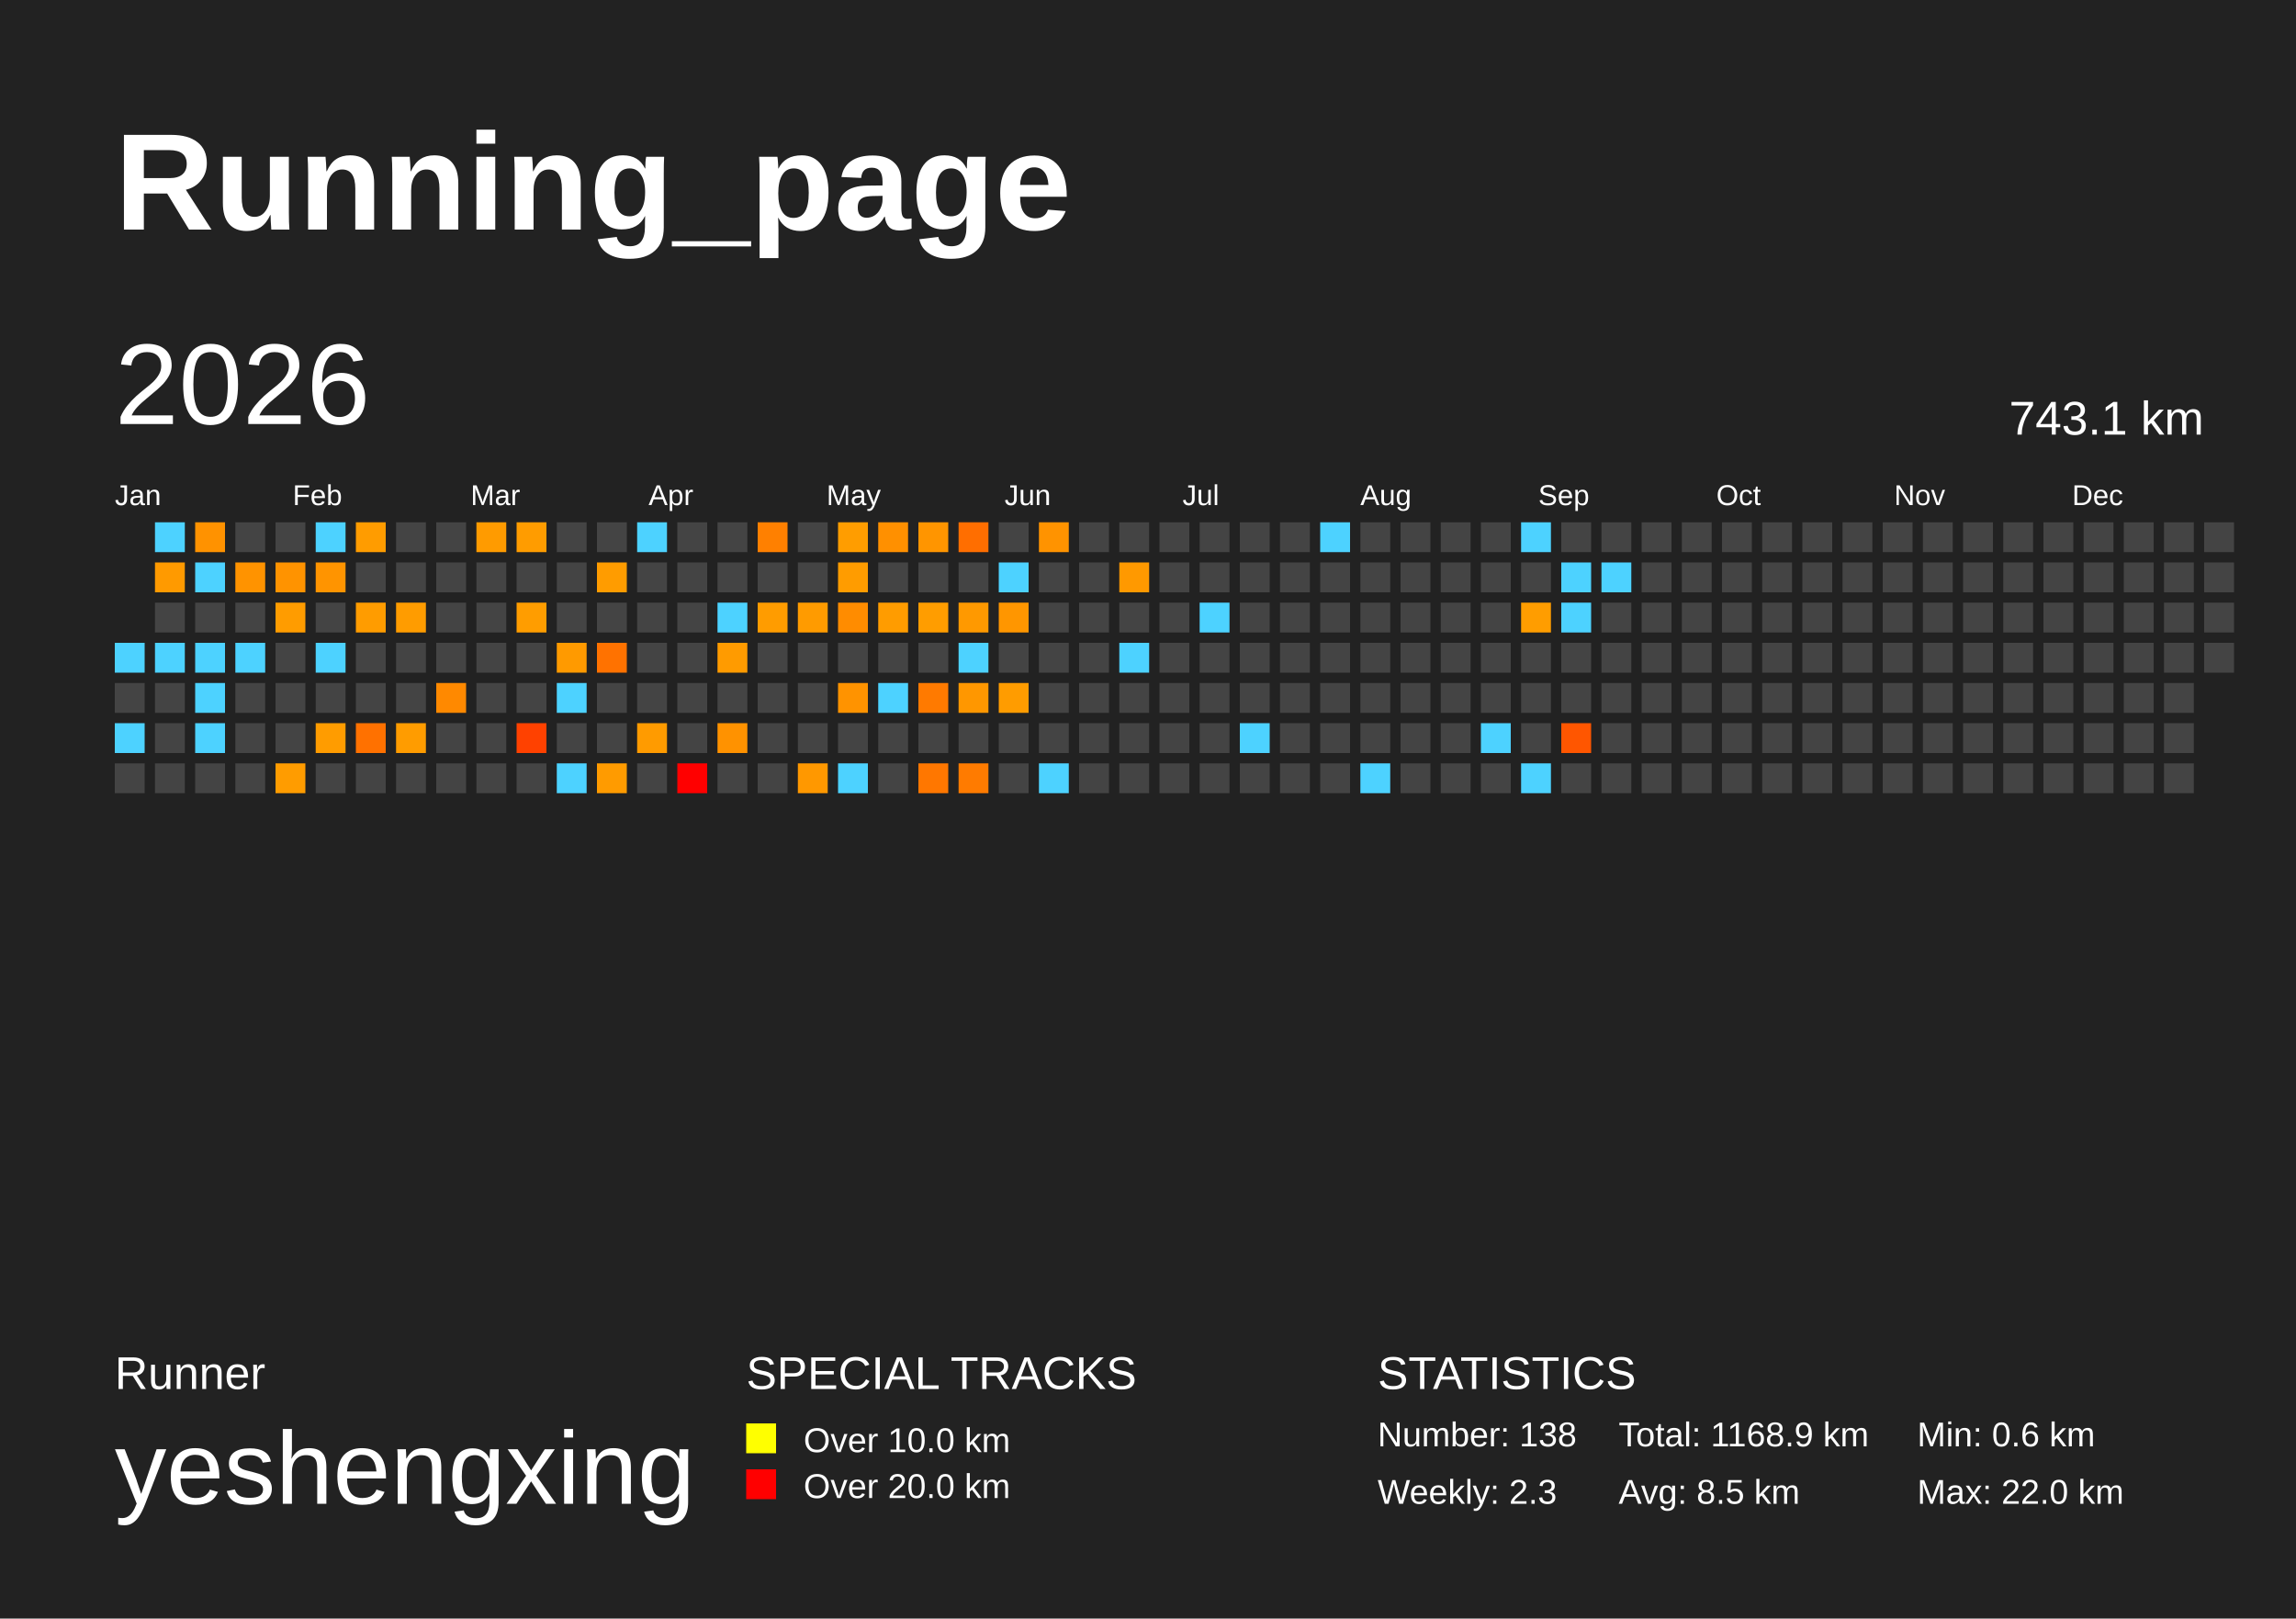
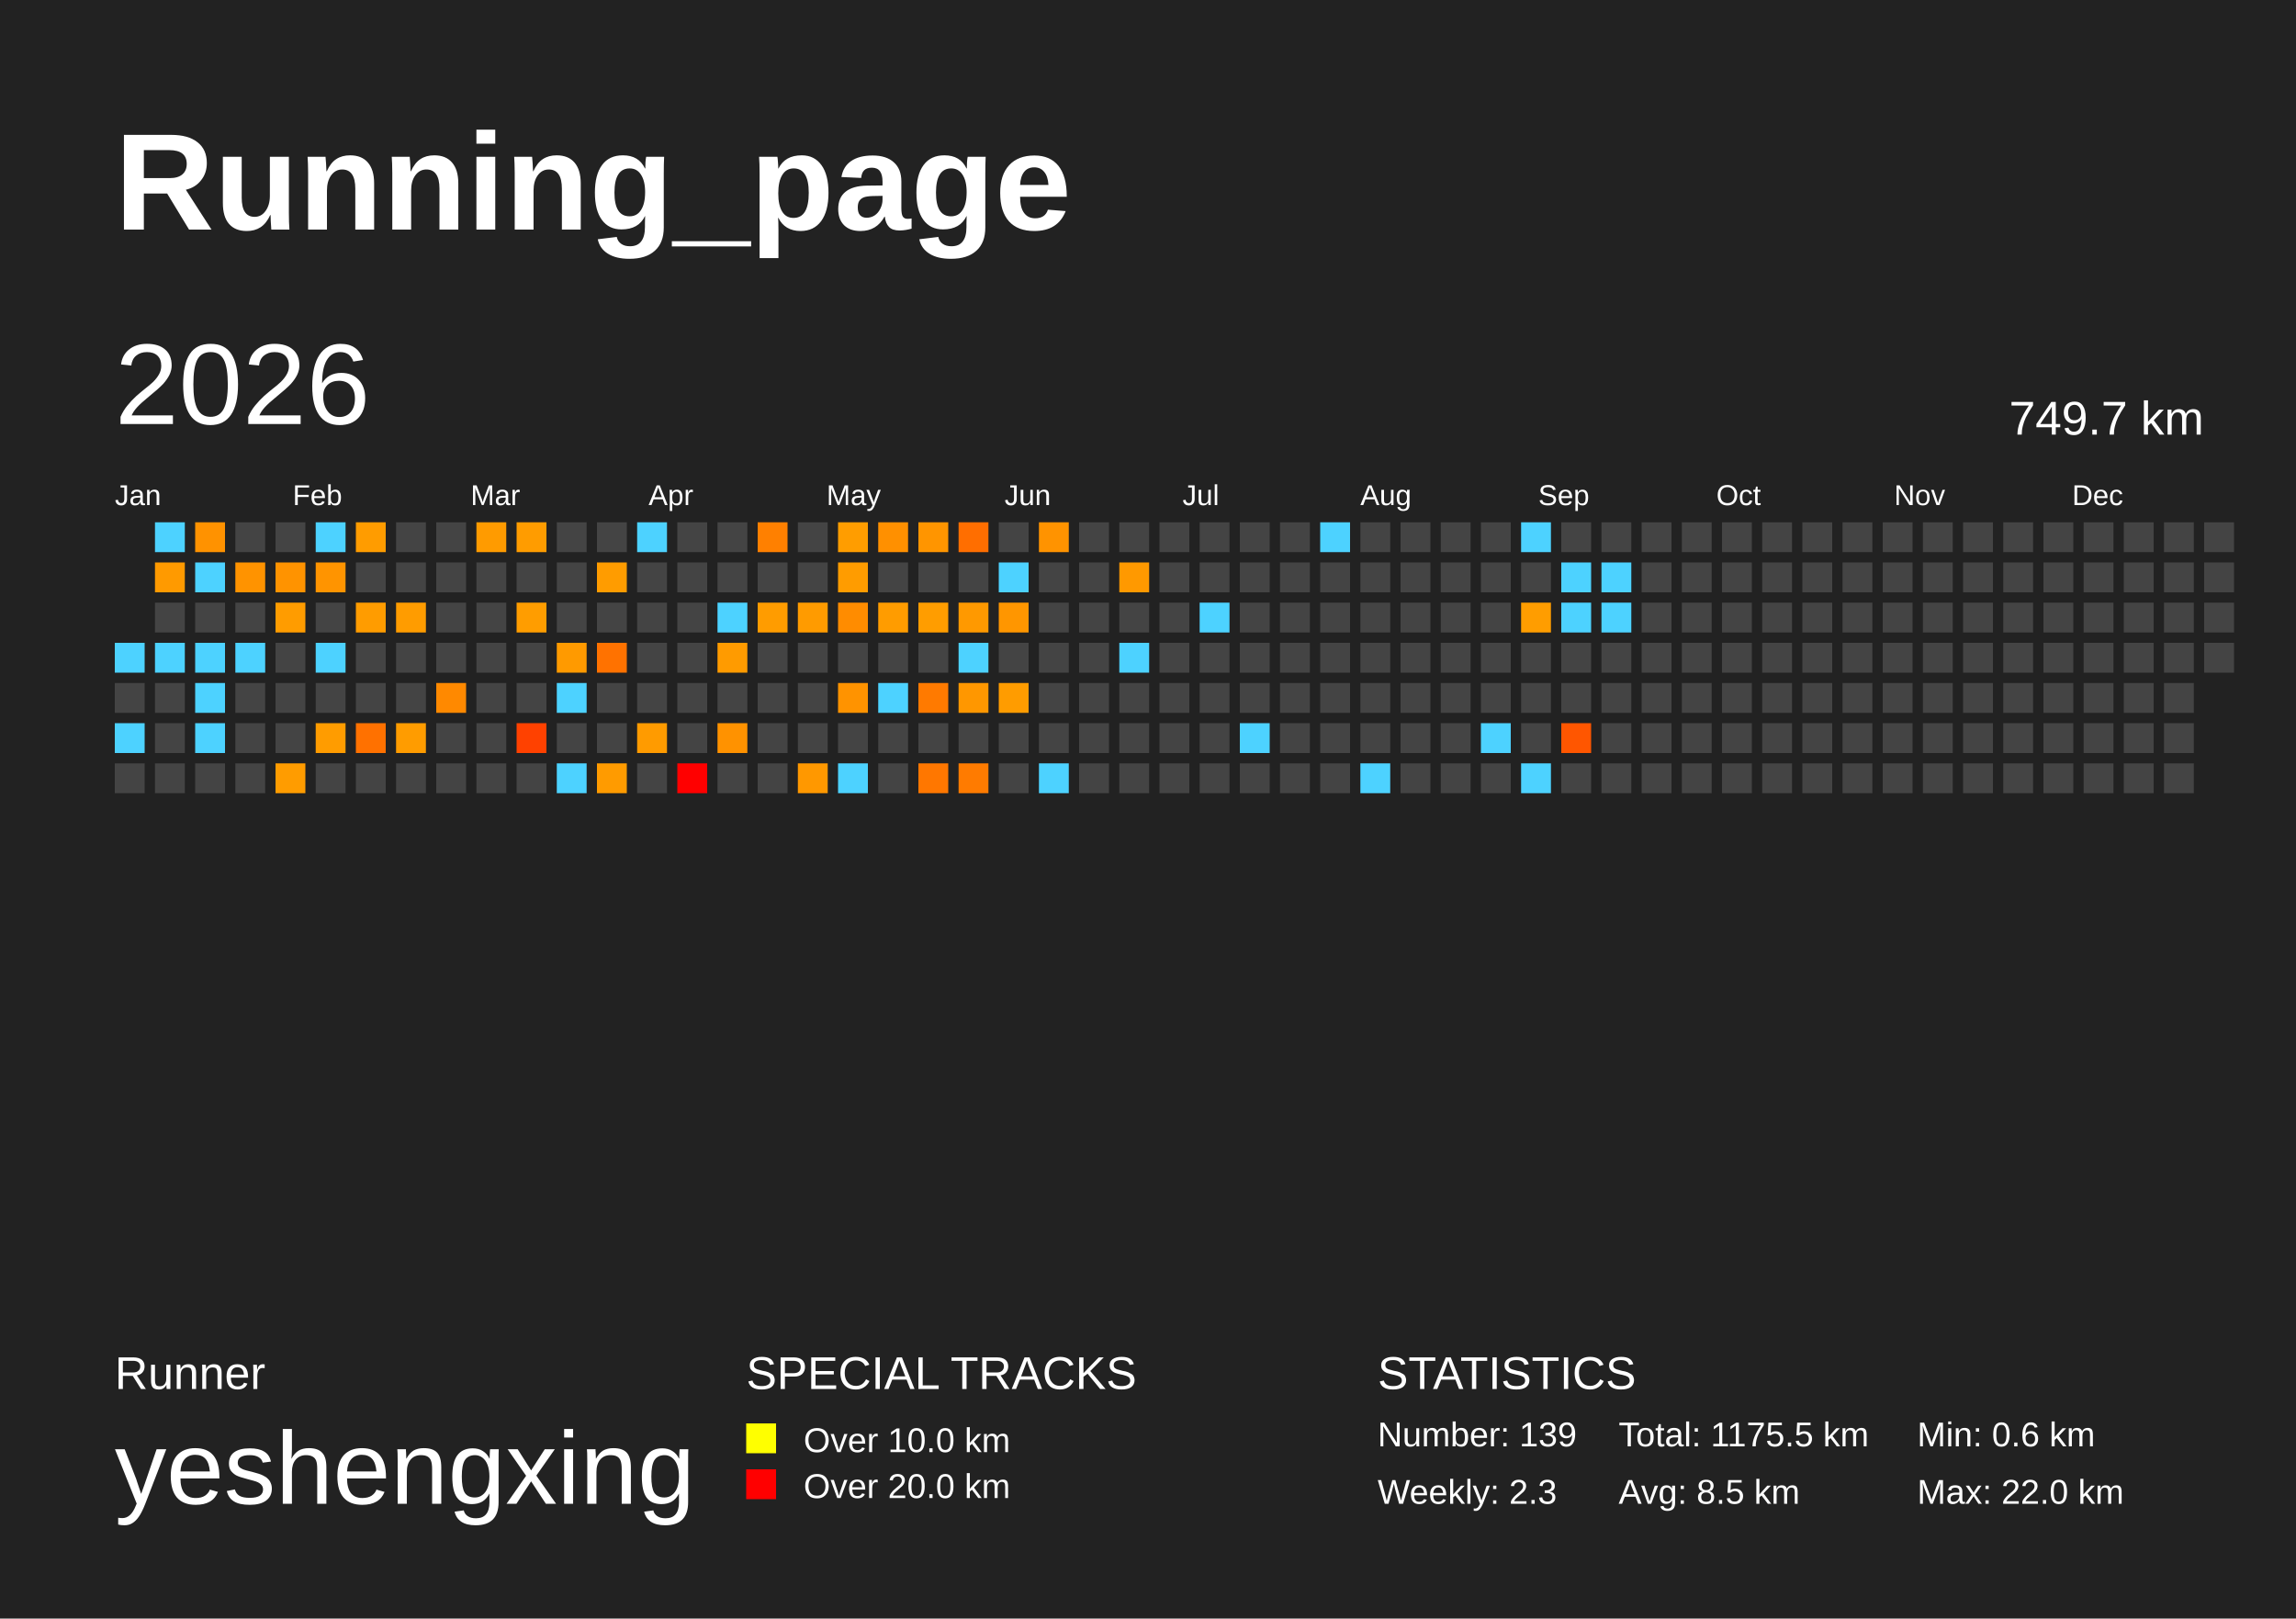
<svg xmlns="http://www.w3.org/2000/svg" baseProfile="full" height="141mm" version="1.1" viewBox="0,0,200,141" width="200mm">
  <defs />
  <rect fill="#222222" height="141" width="200" x="0" y="0" />
  <text fill="#FFFFFF" style="font-size:12px; font-family:Arial; font-weight:bold;" x="10" y="20">Running_page</text>
  <text fill="#FFFFFF" style="font-size:4px; font-family:Arial" x="10" y="121">Runner</text>
  <text fill="#FFFFFF" style="font-size:9px; font-family:Arial" x="10" y="131">yeshengxing</text>
  <text fill="#FFFFFF" style="font-size:4px; font-family:Arial" x="65" y="121">SPECIAL TRACKS</text>
  <rect fill="yellow" height="2.6" width="2.6" x="65" y="124" />
  <text fill="#FFFFFF" style="font-size:3px; font-family:Arial" x="70" y="126.5">Over 10.0 km</text>
  <rect fill="red" height="2.6" width="2.6" x="65" y="128" />
  <text fill="#FFFFFF" style="font-size:3px; font-family:Arial" x="70" y="130.5">Over 20.0 km</text>
  <text fill="#FFFFFF" style="font-size:4px; font-family:Arial" x="120" y="121">STATISTICS</text>
-   <text fill="#FFFFFF" style="font-size:3px; font-family:Arial" x="120" y="126">Number: 138</text>
+   <text fill="#FFFFFF" style="font-size:3px; font-family:Arial" x="120" y="126">Number: 139</text>
  <text fill="#FFFFFF" style="font-size:3px; font-family:Arial" x="120" y="131">Weekly: 2.3</text>
-   <text fill="#FFFFFF" style="font-size:3px; font-family:Arial" x="141" y="126">Total: 1168.9 km</text>
+   <text fill="#FFFFFF" style="font-size:3px; font-family:Arial" x="141" y="126">Total: 1175.5 km</text>
  <text fill="#FFFFFF" style="font-size:3px; font-family:Arial" x="141" y="131">Avg: 8.5 km</text>
  <text fill="#FFFFFF" style="font-size:3px; font-family:Arial" x="167" y="126">Min: 0.6 km</text>
  <text fill="#FFFFFF" style="font-size:3px; font-family:Arial" x="167" y="131">Max: 22.0 km</text>
  <text dominant-baseline="hanging" fill="#FFFFFF" style="font-size:10.0px; font-family:Arial;" x="10" y="30">2026</text>
-   <text dominant-baseline="hanging" fill="#FFFFFF" style="font-size:4.125px; font-family:Arial;" x="175" y="35">743.1 km</text>
+   <text dominant-baseline="hanging" fill="#FFFFFF" style="font-size:4.125px; font-family:Arial;" x="175" y="35">749.7 km</text>
  <text fill="#FFFFFF" style="font-size:2.5px; font-family:Arial" x="10.0" y="44">Jan</text>
  <text fill="#FFFFFF" style="font-size:2.5px; font-family:Arial" x="25.5" y="44">Feb</text>
  <text fill="#FFFFFF" style="font-size:2.5px; font-family:Arial" x="41.0" y="44">Mar</text>
  <text fill="#FFFFFF" style="font-size:2.5px; font-family:Arial" x="56.5" y="44">Apr</text>
  <text fill="#FFFFFF" style="font-size:2.5px; font-family:Arial" x="72.0" y="44">May</text>
  <text fill="#FFFFFF" style="font-size:2.5px; font-family:Arial" x="87.5" y="44">Jun</text>
  <text fill="#FFFFFF" style="font-size:2.5px; font-family:Arial" x="103.0" y="44">Jul</text>
  <text fill="#FFFFFF" style="font-size:2.5px; font-family:Arial" x="118.5" y="44">Aug</text>
  <text fill="#FFFFFF" style="font-size:2.5px; font-family:Arial" x="134.0" y="44">Sep</text>
  <text fill="#FFFFFF" style="font-size:2.5px; font-family:Arial" x="149.5" y="44">Oct</text>
  <text fill="#FFFFFF" style="font-size:2.5px; font-family:Arial" x="165.0" y="44">Nov</text>
  <text fill="#FFFFFF" style="font-size:2.5px; font-family:Arial" x="180.5" y="44">Dec</text>
  <rect fill="#4dd2ff" height="2.6" width="2.6" x="10.0" y="56.0" />
  <rect fill="#444444" height="2.6" width="2.6" x="10.0" y="59.5" />
  <rect fill="#4dd2ff" height="2.6" width="2.6" x="10.0" y="63.0" />
  <rect fill="#444444" height="2.6" width="2.6" x="10.0" y="66.5" />
  <rect fill="#4dd2ff" height="2.6" width="2.6" x="13.5" y="45.5" />
  <rect fill="#ff9a00" height="2.6" width="2.6" x="13.5" y="49.0" />
  <rect fill="#444444" height="2.6" width="2.6" x="13.5" y="52.5" />
  <rect fill="#4dd2ff" height="2.6" width="2.6" x="13.5" y="56.0" />
  <rect fill="#444444" height="2.6" width="2.6" x="13.5" y="59.5" />
  <rect fill="#444444" height="2.6" width="2.6" x="13.5" y="63.0" />
  <rect fill="#444444" height="2.6" width="2.6" x="13.5" y="66.5" />
  <rect fill="#ff9200" height="2.6" width="2.6" x="17.0" y="45.5" />
  <rect fill="#4dd2ff" height="2.6" width="2.6" x="17.0" y="49.0" />
  <rect fill="#444444" height="2.6" width="2.6" x="17.0" y="52.5" />
  <rect fill="#4dd2ff" height="2.6" width="2.6" x="17.0" y="56.0" />
  <rect fill="#4dd2ff" height="2.6" width="2.6" x="17.0" y="59.5" />
  <rect fill="#4dd2ff" height="2.6" width="2.6" x="17.0" y="63.0" />
  <rect fill="#444444" height="2.6" width="2.6" x="17.0" y="66.5" />
  <rect fill="#444444" height="2.6" width="2.6" x="20.5" y="45.5" />
  <rect fill="#ff9300" height="2.6" width="2.6" x="20.5" y="49.0" />
  <rect fill="#444444" height="2.6" width="2.6" x="20.5" y="52.5" />
  <rect fill="#4dd2ff" height="2.6" width="2.6" x="20.5" y="56.0" />
  <rect fill="#444444" height="2.6" width="2.6" x="20.5" y="59.5" />
  <rect fill="#444444" height="2.6" width="2.6" x="20.5" y="63.0" />
  <rect fill="#444444" height="2.6" width="2.6" x="20.5" y="66.5" />
  <rect fill="#444444" height="2.6" width="2.6" x="24.0" y="45.5" />
  <rect fill="#ff9300" height="2.6" width="2.6" x="24.0" y="49.0" />
  <rect fill="#ff9c00" height="2.6" width="2.6" x="24.0" y="52.5" />
  <rect fill="#444444" height="2.6" width="2.6" x="24.0" y="56.0" />
  <rect fill="#444444" height="2.6" width="2.6" x="24.0" y="59.5" />
  <rect fill="#444444" height="2.6" width="2.6" x="24.0" y="63.0" />
  <rect fill="#ff9c00" height="2.6" width="2.6" x="24.0" y="66.5" />
  <rect fill="#4dd2ff" height="2.6" width="2.6" x="27.5" y="45.5" />
  <rect fill="#ff9400" height="2.6" width="2.6" x="27.5" y="49.0" />
  <rect fill="#444444" height="2.6" width="2.6" x="27.5" y="52.5" />
  <rect fill="#4dd2ff" height="2.6" width="2.6" x="27.5" y="56.0" />
  <rect fill="#444444" height="2.6" width="2.6" x="27.5" y="59.5" />
  <rect fill="#ff9c00" height="2.6" width="2.6" x="27.5" y="63.0" />
  <rect fill="#444444" height="2.6" width="2.6" x="27.5" y="66.5" />
  <rect fill="#ff9c00" height="2.6" width="2.6" x="31.0" y="45.5" />
  <rect fill="#444444" height="2.6" width="2.6" x="31.0" y="49.0" />
  <rect fill="#ff9c00" height="2.6" width="2.6" x="31.0" y="52.5" />
  <rect fill="#444444" height="2.6" width="2.6" x="31.0" y="56.0" />
  <rect fill="#444444" height="2.6" width="2.6" x="31.0" y="59.5" />
  <rect fill="#ff7100" height="2.6" width="2.6" x="31.0" y="63.0" />
  <rect fill="#444444" height="2.6" width="2.6" x="31.0" y="66.5" />
  <rect fill="#444444" height="2.6" width="2.6" x="34.5" y="45.5" />
  <rect fill="#444444" height="2.6" width="2.6" x="34.5" y="49.0" />
  <rect fill="#ff9c00" height="2.6" width="2.6" x="34.5" y="52.5" />
  <rect fill="#444444" height="2.6" width="2.6" x="34.5" y="56.0" />
  <rect fill="#444444" height="2.6" width="2.6" x="34.5" y="59.5" />
  <rect fill="#ff9c00" height="2.6" width="2.6" x="34.5" y="63.0" />
  <rect fill="#444444" height="2.6" width="2.6" x="34.5" y="66.5" />
  <rect fill="#444444" height="2.6" width="2.6" x="38.0" y="45.5" />
  <rect fill="#444444" height="2.6" width="2.6" x="38.0" y="49.0" />
  <rect fill="#444444" height="2.6" width="2.6" x="38.0" y="52.5" />
  <rect fill="#444444" height="2.6" width="2.6" x="38.0" y="56.0" />
  <rect fill="#ff8900" height="2.6" width="2.6" x="38.0" y="59.5" />
  <rect fill="#444444" height="2.6" width="2.6" x="38.0" y="63.0" />
  <rect fill="#444444" height="2.6" width="2.6" x="38.0" y="66.5" />
  <rect fill="#ff9b00" height="2.6" width="2.6" x="41.5" y="45.5" />
  <rect fill="#444444" height="2.6" width="2.6" x="41.5" y="49.0" />
  <rect fill="#444444" height="2.6" width="2.6" x="41.5" y="52.5" />
  <rect fill="#444444" height="2.6" width="2.6" x="41.5" y="56.0" />
  <rect fill="#444444" height="2.6" width="2.6" x="41.5" y="59.5" />
  <rect fill="#444444" height="2.6" width="2.6" x="41.5" y="63.0" />
  <rect fill="#444444" height="2.6" width="2.6" x="41.5" y="66.5" />
  <rect fill="#ff9c00" height="2.6" width="2.6" x="45.0" y="45.5" />
  <rect fill="#444444" height="2.6" width="2.6" x="45.0" y="49.0" />
  <rect fill="#ff9d00" height="2.6" width="2.6" x="45.0" y="52.5" />
  <rect fill="#444444" height="2.6" width="2.6" x="45.0" y="56.0" />
  <rect fill="#444444" height="2.6" width="2.6" x="45.0" y="59.5" />
  <rect fill="#ff4100" height="2.6" width="2.6" x="45.0" y="63.0" />
  <rect fill="#444444" height="2.6" width="2.6" x="45.0" y="66.5" />
  <rect fill="#444444" height="2.6" width="2.6" x="48.5" y="45.5" />
  <rect fill="#444444" height="2.6" width="2.6" x="48.5" y="49.0" />
  <rect fill="#444444" height="2.6" width="2.6" x="48.5" y="52.5" />
  <rect fill="#ff9a00" height="2.6" width="2.6" x="48.5" y="56.0" />
  <rect fill="#4dd2ff" height="2.6" width="2.6" x="48.5" y="59.5" />
  <rect fill="#444444" height="2.6" width="2.6" x="48.5" y="63.0" />
  <rect fill="#4dd2ff" height="2.6" width="2.6" x="48.5" y="66.5" />
  <rect fill="#444444" height="2.6" width="2.6" x="52.0" y="45.5" />
  <rect fill="#ff9c00" height="2.6" width="2.6" x="52.0" y="49.0" />
  <rect fill="#444444" height="2.6" width="2.6" x="52.0" y="52.5" />
  <rect fill="#ff7200" height="2.6" width="2.6" x="52.0" y="56.0" />
  <rect fill="#444444" height="2.6" width="2.6" x="52.0" y="59.5" />
  <rect fill="#444444" height="2.6" width="2.6" x="52.0" y="63.0" />
  <rect fill="#ff9b00" height="2.6" width="2.6" x="52.0" y="66.5" />
  <rect fill="#4dd2ff" height="2.6" width="2.6" x="55.5" y="45.5" />
  <rect fill="#444444" height="2.6" width="2.6" x="55.5" y="49.0" />
  <rect fill="#444444" height="2.6" width="2.6" x="55.5" y="52.5" />
  <rect fill="#444444" height="2.6" width="2.6" x="55.5" y="56.0" />
  <rect fill="#444444" height="2.6" width="2.6" x="55.5" y="59.5" />
  <rect fill="#ff9b00" height="2.6" width="2.6" x="55.5" y="63.0" />
  <rect fill="#444444" height="2.6" width="2.6" x="55.5" y="66.5" />
  <rect fill="#444444" height="2.6" width="2.6" x="59.0" y="45.5" />
  <rect fill="#444444" height="2.6" width="2.6" x="59.0" y="49.0" />
  <rect fill="#444444" height="2.6" width="2.6" x="59.0" y="52.5" />
  <rect fill="#444444" height="2.6" width="2.6" x="59.0" y="56.0" />
  <rect fill="#444444" height="2.6" width="2.6" x="59.0" y="59.5" />
  <rect fill="#444444" height="2.6" width="2.6" x="59.0" y="63.0" />
  <rect fill="red" height="2.6" width="2.6" x="59.0" y="66.5" />
  <rect fill="#444444" height="2.6" width="2.6" x="62.5" y="45.5" />
  <rect fill="#444444" height="2.6" width="2.6" x="62.5" y="49.0" />
  <rect fill="#4dd2ff" height="2.6" width="2.6" x="62.5" y="52.5" />
  <rect fill="#ff9b00" height="2.6" width="2.6" x="62.5" y="56.0" />
  <rect fill="#444444" height="2.6" width="2.6" x="62.5" y="59.5" />
  <rect fill="#ff9200" height="2.6" width="2.6" x="62.5" y="63.0" />
  <rect fill="#444444" height="2.6" width="2.6" x="62.5" y="66.5" />
  <rect fill="#ff8000" height="2.6" width="2.6" x="66.0" y="45.5" />
  <rect fill="#444444" height="2.6" width="2.6" x="66.0" y="49.0" />
  <rect fill="#ff9c00" height="2.6" width="2.6" x="66.0" y="52.5" />
  <rect fill="#444444" height="2.6" width="2.6" x="66.0" y="56.0" />
  <rect fill="#444444" height="2.6" width="2.6" x="66.0" y="59.5" />
  <rect fill="#444444" height="2.6" width="2.6" x="66.0" y="63.0" />
  <rect fill="#444444" height="2.6" width="2.6" x="66.0" y="66.5" />
  <rect fill="#444444" height="2.6" width="2.6" x="69.5" y="45.5" />
  <rect fill="#444444" height="2.6" width="2.6" x="69.5" y="49.0" />
  <rect fill="#ff9b00" height="2.6" width="2.6" x="69.5" y="52.5" />
  <rect fill="#444444" height="2.6" width="2.6" x="69.5" y="56.0" />
  <rect fill="#444444" height="2.6" width="2.6" x="69.5" y="59.5" />
  <rect fill="#444444" height="2.6" width="2.6" x="69.5" y="63.0" />
  <rect fill="#ff9800" height="2.6" width="2.6" x="69.5" y="66.5" />
  <rect fill="#ff9d00" height="2.6" width="2.6" x="73.0" y="45.5" />
  <rect fill="#ff9c00" height="2.6" width="2.6" x="73.0" y="49.0" />
  <rect fill="#ff8c00" height="2.6" width="2.6" x="73.0" y="52.5" />
  <rect fill="#444444" height="2.6" width="2.6" x="73.0" y="56.0" />
  <rect fill="#ff9300" height="2.6" width="2.6" x="73.0" y="59.5" />
  <rect fill="#444444" height="2.6" width="2.6" x="73.0" y="63.0" />
  <rect fill="#4dd2ff" height="2.6" width="2.6" x="73.0" y="66.5" />
  <rect fill="#ff9000" height="2.6" width="2.6" x="76.5" y="45.5" />
  <rect fill="#444444" height="2.6" width="2.6" x="76.5" y="49.0" />
  <rect fill="#ff9c00" height="2.6" width="2.6" x="76.5" y="52.5" />
  <rect fill="#444444" height="2.6" width="2.6" x="76.5" y="56.0" />
  <rect fill="#4dd2ff" height="2.6" width="2.6" x="76.5" y="59.5" />
  <rect fill="#444444" height="2.6" width="2.6" x="76.5" y="63.0" />
  <rect fill="#444444" height="2.6" width="2.6" x="76.5" y="66.5" />
  <rect fill="#ff9500" height="2.6" width="2.6" x="80.0" y="45.5" />
  <rect fill="#444444" height="2.6" width="2.6" x="80.0" y="49.0" />
  <rect fill="#ff9d00" height="2.6" width="2.6" x="80.0" y="52.5" />
  <rect fill="#444444" height="2.6" width="2.6" x="80.0" y="56.0" />
  <rect fill="#ff7a00" height="2.6" width="2.6" x="80.0" y="59.5" />
  <rect fill="#444444" height="2.6" width="2.6" x="80.0" y="63.0" />
  <rect fill="#ff7700" height="2.6" width="2.6" x="80.0" y="66.5" />
  <rect fill="#ff6e00" height="2.6" width="2.6" x="83.5" y="45.5" />
  <rect fill="#444444" height="2.6" width="2.6" x="83.5" y="49.0" />
  <rect fill="#ff9900" height="2.6" width="2.6" x="83.5" y="52.5" />
  <rect fill="#4dd2ff" height="2.6" width="2.6" x="83.5" y="56.0" />
  <rect fill="#ff9700" height="2.6" width="2.6" x="83.5" y="59.5" />
  <rect fill="#444444" height="2.6" width="2.6" x="83.5" y="63.0" />
  <rect fill="#ff7b00" height="2.6" width="2.6" x="83.5" y="66.5" />
  <rect fill="#444444" height="2.6" width="2.6" x="87.0" y="45.5" />
  <rect fill="#4dd2ff" height="2.6" width="2.6" x="87.0" y="49.0" />
  <rect fill="#ff9600" height="2.6" width="2.6" x="87.0" y="52.5" />
  <rect fill="#444444" height="2.6" width="2.6" x="87.0" y="56.0" />
  <rect fill="#ff9c00" height="2.6" width="2.6" x="87.0" y="59.5" />
  <rect fill="#444444" height="2.6" width="2.6" x="87.0" y="63.0" />
  <rect fill="#444444" height="2.6" width="2.6" x="87.0" y="66.5" />
  <rect fill="#ff9300" height="2.6" width="2.6" x="90.5" y="45.5" />
  <rect fill="#444444" height="2.6" width="2.6" x="90.5" y="49.0" />
  <rect fill="#444444" height="2.6" width="2.6" x="90.5" y="52.5" />
  <rect fill="#444444" height="2.6" width="2.6" x="90.5" y="56.0" />
  <rect fill="#444444" height="2.6" width="2.6" x="90.5" y="59.5" />
  <rect fill="#444444" height="2.6" width="2.6" x="90.5" y="63.0" />
  <rect fill="#4dd2ff" height="2.6" width="2.6" x="90.5" y="66.5" />
  <rect fill="#444444" height="2.6" width="2.6" x="94.0" y="45.5" />
  <rect fill="#444444" height="2.6" width="2.6" x="94.0" y="49.0" />
  <rect fill="#444444" height="2.6" width="2.6" x="94.0" y="52.5" />
  <rect fill="#444444" height="2.6" width="2.6" x="94.0" y="56.0" />
  <rect fill="#444444" height="2.6" width="2.6" x="94.0" y="59.5" />
  <rect fill="#444444" height="2.6" width="2.6" x="94.0" y="63.0" />
  <rect fill="#444444" height="2.6" width="2.6" x="94.0" y="66.5" />
  <rect fill="#444444" height="2.6" width="2.6" x="97.5" y="45.5" />
  <rect fill="#ff9900" height="2.6" width="2.6" x="97.5" y="49.0" />
  <rect fill="#444444" height="2.6" width="2.6" x="97.5" y="52.5" />
  <rect fill="#4dd2ff" height="2.6" width="2.6" x="97.5" y="56.0" />
  <rect fill="#444444" height="2.6" width="2.6" x="97.5" y="59.5" />
  <rect fill="#444444" height="2.6" width="2.6" x="97.5" y="63.0" />
  <rect fill="#444444" height="2.6" width="2.6" x="97.5" y="66.5" />
  <rect fill="#444444" height="2.6" width="2.6" x="101.0" y="45.5" />
  <rect fill="#444444" height="2.6" width="2.6" x="101.0" y="49.0" />
  <rect fill="#444444" height="2.6" width="2.6" x="101.0" y="52.5" />
  <rect fill="#444444" height="2.6" width="2.6" x="101.0" y="56.0" />
  <rect fill="#444444" height="2.6" width="2.6" x="101.0" y="59.5" />
  <rect fill="#444444" height="2.6" width="2.6" x="101.0" y="63.0" />
  <rect fill="#444444" height="2.6" width="2.6" x="101.0" y="66.5" />
  <rect fill="#444444" height="2.6" width="2.6" x="104.5" y="45.5" />
  <rect fill="#444444" height="2.6" width="2.6" x="104.5" y="49.0" />
  <rect fill="#4dd2ff" height="2.6" width="2.6" x="104.5" y="52.5" />
  <rect fill="#444444" height="2.6" width="2.6" x="104.5" y="56.0" />
  <rect fill="#444444" height="2.6" width="2.6" x="104.5" y="59.5" />
  <rect fill="#444444" height="2.6" width="2.6" x="104.5" y="63.0" />
  <rect fill="#444444" height="2.6" width="2.6" x="104.5" y="66.5" />
  <rect fill="#444444" height="2.6" width="2.6" x="108.0" y="45.5" />
  <rect fill="#444444" height="2.6" width="2.6" x="108.0" y="49.0" />
  <rect fill="#444444" height="2.6" width="2.6" x="108.0" y="52.5" />
  <rect fill="#444444" height="2.6" width="2.6" x="108.0" y="56.0" />
  <rect fill="#444444" height="2.6" width="2.6" x="108.0" y="59.5" />
  <rect fill="#4dd2ff" height="2.6" width="2.6" x="108.0" y="63.0" />
  <rect fill="#444444" height="2.6" width="2.6" x="108.0" y="66.5" />
  <rect fill="#444444" height="2.6" width="2.6" x="111.5" y="45.5" />
  <rect fill="#444444" height="2.6" width="2.6" x="111.5" y="49.0" />
  <rect fill="#444444" height="2.6" width="2.6" x="111.5" y="52.5" />
  <rect fill="#444444" height="2.6" width="2.6" x="111.5" y="56.0" />
  <rect fill="#444444" height="2.6" width="2.6" x="111.5" y="59.5" />
  <rect fill="#444444" height="2.6" width="2.6" x="111.5" y="63.0" />
  <rect fill="#444444" height="2.6" width="2.6" x="111.5" y="66.5" />
  <rect fill="#4dd2ff" height="2.6" width="2.6" x="115.0" y="45.5" />
  <rect fill="#444444" height="2.6" width="2.6" x="115.0" y="49.0" />
  <rect fill="#444444" height="2.6" width="2.6" x="115.0" y="52.5" />
  <rect fill="#444444" height="2.6" width="2.6" x="115.0" y="56.0" />
  <rect fill="#444444" height="2.6" width="2.6" x="115.0" y="59.5" />
  <rect fill="#444444" height="2.6" width="2.6" x="115.0" y="63.0" />
  <rect fill="#444444" height="2.6" width="2.6" x="115.0" y="66.5" />
  <rect fill="#444444" height="2.6" width="2.6" x="118.5" y="45.5" />
  <rect fill="#444444" height="2.6" width="2.6" x="118.5" y="49.0" />
  <rect fill="#444444" height="2.6" width="2.6" x="118.5" y="52.5" />
  <rect fill="#444444" height="2.6" width="2.6" x="118.5" y="56.0" />
  <rect fill="#444444" height="2.6" width="2.6" x="118.5" y="59.5" />
  <rect fill="#444444" height="2.6" width="2.6" x="118.5" y="63.0" />
  <rect fill="#4dd2ff" height="2.6" width="2.6" x="118.5" y="66.5" />
  <rect fill="#444444" height="2.6" width="2.6" x="122.0" y="45.5" />
  <rect fill="#444444" height="2.6" width="2.6" x="122.0" y="49.0" />
  <rect fill="#444444" height="2.6" width="2.6" x="122.0" y="52.5" />
  <rect fill="#444444" height="2.6" width="2.6" x="122.0" y="56.0" />
  <rect fill="#444444" height="2.6" width="2.6" x="122.0" y="59.5" />
  <rect fill="#444444" height="2.6" width="2.6" x="122.0" y="63.0" />
  <rect fill="#444444" height="2.6" width="2.6" x="122.0" y="66.5" />
  <rect fill="#444444" height="2.6" width="2.6" x="125.5" y="45.5" />
  <rect fill="#444444" height="2.6" width="2.6" x="125.5" y="49.0" />
  <rect fill="#444444" height="2.6" width="2.6" x="125.5" y="52.5" />
  <rect fill="#444444" height="2.6" width="2.6" x="125.5" y="56.0" />
  <rect fill="#444444" height="2.6" width="2.6" x="125.5" y="59.5" />
  <rect fill="#444444" height="2.6" width="2.6" x="125.5" y="63.0" />
  <rect fill="#444444" height="2.6" width="2.6" x="125.5" y="66.5" />
  <rect fill="#444444" height="2.6" width="2.6" x="129.0" y="45.5" />
  <rect fill="#444444" height="2.6" width="2.6" x="129.0" y="49.0" />
  <rect fill="#444444" height="2.6" width="2.6" x="129.0" y="52.5" />
  <rect fill="#444444" height="2.6" width="2.6" x="129.0" y="56.0" />
  <rect fill="#444444" height="2.6" width="2.6" x="129.0" y="59.5" />
  <rect fill="#4dd2ff" height="2.6" width="2.6" x="129.0" y="63.0" />
  <rect fill="#444444" height="2.6" width="2.6" x="129.0" y="66.5" />
  <rect fill="#4dd2ff" height="2.6" width="2.6" x="132.5" y="45.5" />
  <rect fill="#444444" height="2.6" width="2.6" x="132.5" y="49.0" />
  <rect fill="#ff9d00" height="2.6" width="2.6" x="132.5" y="52.5" />
  <rect fill="#444444" height="2.6" width="2.6" x="132.5" y="56.0" />
  <rect fill="#444444" height="2.6" width="2.6" x="132.5" y="59.5" />
  <rect fill="#444444" height="2.6" width="2.6" x="132.5" y="63.0" />
  <rect fill="#4dd2ff" height="2.6" width="2.6" x="132.5" y="66.5" />
  <rect fill="#444444" height="2.6" width="2.6" x="136.0" y="45.5" />
  <rect fill="#4dd2ff" height="2.6" width="2.6" x="136.0" y="49.0" />
  <rect fill="#4dd2ff" height="2.6" width="2.6" x="136.0" y="52.5" />
  <rect fill="#444444" height="2.6" width="2.6" x="136.0" y="56.0" />
  <rect fill="#444444" height="2.6" width="2.6" x="136.0" y="59.5" />
  <rect fill="#ff5600" height="2.6" width="2.6" x="136.0" y="63.0" />
  <rect fill="#444444" height="2.6" width="2.6" x="136.0" y="66.5" />
  <rect fill="#444444" height="2.6" width="2.6" x="139.5" y="45.5" />
  <rect fill="#4dd2ff" height="2.6" width="2.6" x="139.5" y="49.0" />
-   <rect fill="#444444" height="2.6" width="2.6" x="139.5" y="52.5" />
+   <rect fill="#4dd2ff" height="2.6" width="2.6" x="139.5" y="52.5" />
  <rect fill="#444444" height="2.6" width="2.6" x="139.5" y="56.0" />
  <rect fill="#444444" height="2.6" width="2.6" x="139.5" y="59.5" />
  <rect fill="#444444" height="2.6" width="2.6" x="139.5" y="63.0" />
  <rect fill="#444444" height="2.6" width="2.6" x="139.5" y="66.5" />
  <rect fill="#444444" height="2.6" width="2.6" x="143.0" y="45.5" />
  <rect fill="#444444" height="2.6" width="2.6" x="143.0" y="49.0" />
  <rect fill="#444444" height="2.6" width="2.6" x="143.0" y="52.5" />
  <rect fill="#444444" height="2.6" width="2.6" x="143.0" y="56.0" />
  <rect fill="#444444" height="2.6" width="2.6" x="143.0" y="59.5" />
  <rect fill="#444444" height="2.6" width="2.6" x="143.0" y="63.0" />
  <rect fill="#444444" height="2.6" width="2.6" x="143.0" y="66.5" />
  <rect fill="#444444" height="2.6" width="2.6" x="146.5" y="45.5" />
  <rect fill="#444444" height="2.6" width="2.6" x="146.5" y="49.0" />
  <rect fill="#444444" height="2.6" width="2.6" x="146.5" y="52.5" />
  <rect fill="#444444" height="2.6" width="2.6" x="146.5" y="56.0" />
  <rect fill="#444444" height="2.6" width="2.6" x="146.5" y="59.5" />
  <rect fill="#444444" height="2.6" width="2.6" x="146.5" y="63.0" />
  <rect fill="#444444" height="2.6" width="2.6" x="146.5" y="66.5" />
  <rect fill="#444444" height="2.6" width="2.6" x="150.0" y="45.5" />
  <rect fill="#444444" height="2.6" width="2.6" x="150.0" y="49.0" />
  <rect fill="#444444" height="2.6" width="2.6" x="150.0" y="52.5" />
  <rect fill="#444444" height="2.6" width="2.6" x="150.0" y="56.0" />
  <rect fill="#444444" height="2.6" width="2.6" x="150.0" y="59.5" />
  <rect fill="#444444" height="2.6" width="2.6" x="150.0" y="63.0" />
  <rect fill="#444444" height="2.6" width="2.6" x="150.0" y="66.5" />
  <rect fill="#444444" height="2.6" width="2.6" x="153.5" y="45.5" />
  <rect fill="#444444" height="2.6" width="2.6" x="153.5" y="49.0" />
  <rect fill="#444444" height="2.6" width="2.6" x="153.5" y="52.5" />
  <rect fill="#444444" height="2.6" width="2.6" x="153.5" y="56.0" />
  <rect fill="#444444" height="2.6" width="2.6" x="153.5" y="59.5" />
  <rect fill="#444444" height="2.6" width="2.6" x="153.5" y="63.0" />
  <rect fill="#444444" height="2.6" width="2.6" x="153.5" y="66.5" />
  <rect fill="#444444" height="2.6" width="2.6" x="157.0" y="45.5" />
  <rect fill="#444444" height="2.6" width="2.6" x="157.0" y="49.0" />
  <rect fill="#444444" height="2.6" width="2.6" x="157.0" y="52.5" />
  <rect fill="#444444" height="2.6" width="2.6" x="157.0" y="56.0" />
  <rect fill="#444444" height="2.6" width="2.6" x="157.0" y="59.5" />
  <rect fill="#444444" height="2.6" width="2.6" x="157.0" y="63.0" />
  <rect fill="#444444" height="2.6" width="2.6" x="157.0" y="66.5" />
  <rect fill="#444444" height="2.6" width="2.6" x="160.5" y="45.5" />
  <rect fill="#444444" height="2.6" width="2.6" x="160.5" y="49.0" />
  <rect fill="#444444" height="2.6" width="2.6" x="160.5" y="52.5" />
  <rect fill="#444444" height="2.6" width="2.6" x="160.5" y="56.0" />
  <rect fill="#444444" height="2.6" width="2.6" x="160.5" y="59.5" />
  <rect fill="#444444" height="2.6" width="2.6" x="160.5" y="63.0" />
  <rect fill="#444444" height="2.6" width="2.6" x="160.5" y="66.5" />
  <rect fill="#444444" height="2.6" width="2.6" x="164.0" y="45.5" />
  <rect fill="#444444" height="2.6" width="2.6" x="164.0" y="49.0" />
  <rect fill="#444444" height="2.6" width="2.6" x="164.0" y="52.5" />
  <rect fill="#444444" height="2.6" width="2.6" x="164.0" y="56.0" />
  <rect fill="#444444" height="2.6" width="2.6" x="164.0" y="59.5" />
  <rect fill="#444444" height="2.6" width="2.6" x="164.0" y="63.0" />
  <rect fill="#444444" height="2.6" width="2.6" x="164.0" y="66.5" />
  <rect fill="#444444" height="2.6" width="2.6" x="167.5" y="45.5" />
  <rect fill="#444444" height="2.6" width="2.6" x="167.5" y="49.0" />
  <rect fill="#444444" height="2.6" width="2.6" x="167.5" y="52.5" />
  <rect fill="#444444" height="2.6" width="2.6" x="167.5" y="56.0" />
  <rect fill="#444444" height="2.6" width="2.6" x="167.5" y="59.5" />
  <rect fill="#444444" height="2.6" width="2.6" x="167.5" y="63.0" />
  <rect fill="#444444" height="2.6" width="2.6" x="167.5" y="66.5" />
  <rect fill="#444444" height="2.6" width="2.6" x="171.0" y="45.5" />
  <rect fill="#444444" height="2.6" width="2.6" x="171.0" y="49.0" />
  <rect fill="#444444" height="2.6" width="2.6" x="171.0" y="52.5" />
  <rect fill="#444444" height="2.6" width="2.6" x="171.0" y="56.0" />
  <rect fill="#444444" height="2.6" width="2.6" x="171.0" y="59.5" />
  <rect fill="#444444" height="2.6" width="2.6" x="171.0" y="63.0" />
  <rect fill="#444444" height="2.6" width="2.6" x="171.0" y="66.5" />
  <rect fill="#444444" height="2.6" width="2.6" x="174.5" y="45.5" />
  <rect fill="#444444" height="2.6" width="2.6" x="174.5" y="49.0" />
  <rect fill="#444444" height="2.6" width="2.6" x="174.5" y="52.5" />
  <rect fill="#444444" height="2.6" width="2.6" x="174.5" y="56.0" />
  <rect fill="#444444" height="2.6" width="2.6" x="174.5" y="59.5" />
  <rect fill="#444444" height="2.6" width="2.6" x="174.5" y="63.0" />
  <rect fill="#444444" height="2.6" width="2.6" x="174.5" y="66.5" />
  <rect fill="#444444" height="2.6" width="2.6" x="178.0" y="45.5" />
  <rect fill="#444444" height="2.6" width="2.6" x="178.0" y="49.0" />
  <rect fill="#444444" height="2.6" width="2.6" x="178.0" y="52.5" />
  <rect fill="#444444" height="2.6" width="2.6" x="178.0" y="56.0" />
  <rect fill="#444444" height="2.6" width="2.6" x="178.0" y="59.5" />
  <rect fill="#444444" height="2.6" width="2.6" x="178.0" y="63.0" />
  <rect fill="#444444" height="2.6" width="2.6" x="178.0" y="66.5" />
  <rect fill="#444444" height="2.6" width="2.6" x="181.5" y="45.5" />
  <rect fill="#444444" height="2.6" width="2.6" x="181.5" y="49.0" />
  <rect fill="#444444" height="2.6" width="2.6" x="181.5" y="52.5" />
  <rect fill="#444444" height="2.6" width="2.6" x="181.5" y="56.0" />
  <rect fill="#444444" height="2.6" width="2.6" x="181.5" y="59.5" />
  <rect fill="#444444" height="2.6" width="2.6" x="181.5" y="63.0" />
  <rect fill="#444444" height="2.6" width="2.6" x="181.5" y="66.5" />
  <rect fill="#444444" height="2.6" width="2.6" x="185.0" y="45.5" />
  <rect fill="#444444" height="2.6" width="2.6" x="185.0" y="49.0" />
  <rect fill="#444444" height="2.6" width="2.6" x="185.0" y="52.5" />
  <rect fill="#444444" height="2.6" width="2.6" x="185.0" y="56.0" />
  <rect fill="#444444" height="2.6" width="2.6" x="185.0" y="59.5" />
  <rect fill="#444444" height="2.6" width="2.6" x="185.0" y="63.0" />
  <rect fill="#444444" height="2.6" width="2.6" x="185.0" y="66.5" />
  <rect fill="#444444" height="2.6" width="2.6" x="188.5" y="45.5" />
  <rect fill="#444444" height="2.6" width="2.6" x="188.5" y="49.0" />
  <rect fill="#444444" height="2.6" width="2.6" x="188.5" y="52.5" />
  <rect fill="#444444" height="2.6" width="2.6" x="188.5" y="56.0" />
  <rect fill="#444444" height="2.6" width="2.6" x="188.5" y="59.5" />
  <rect fill="#444444" height="2.6" width="2.6" x="188.5" y="63.0" />
  <rect fill="#444444" height="2.6" width="2.6" x="188.5" y="66.5" />
  <rect fill="#444444" height="2.6" width="2.6" x="192.0" y="45.5" />
  <rect fill="#444444" height="2.6" width="2.6" x="192.0" y="49.0" />
  <rect fill="#444444" height="2.6" width="2.6" x="192.0" y="52.5" />
  <rect fill="#444444" height="2.6" width="2.6" x="192.0" y="56.0" />
</svg>
